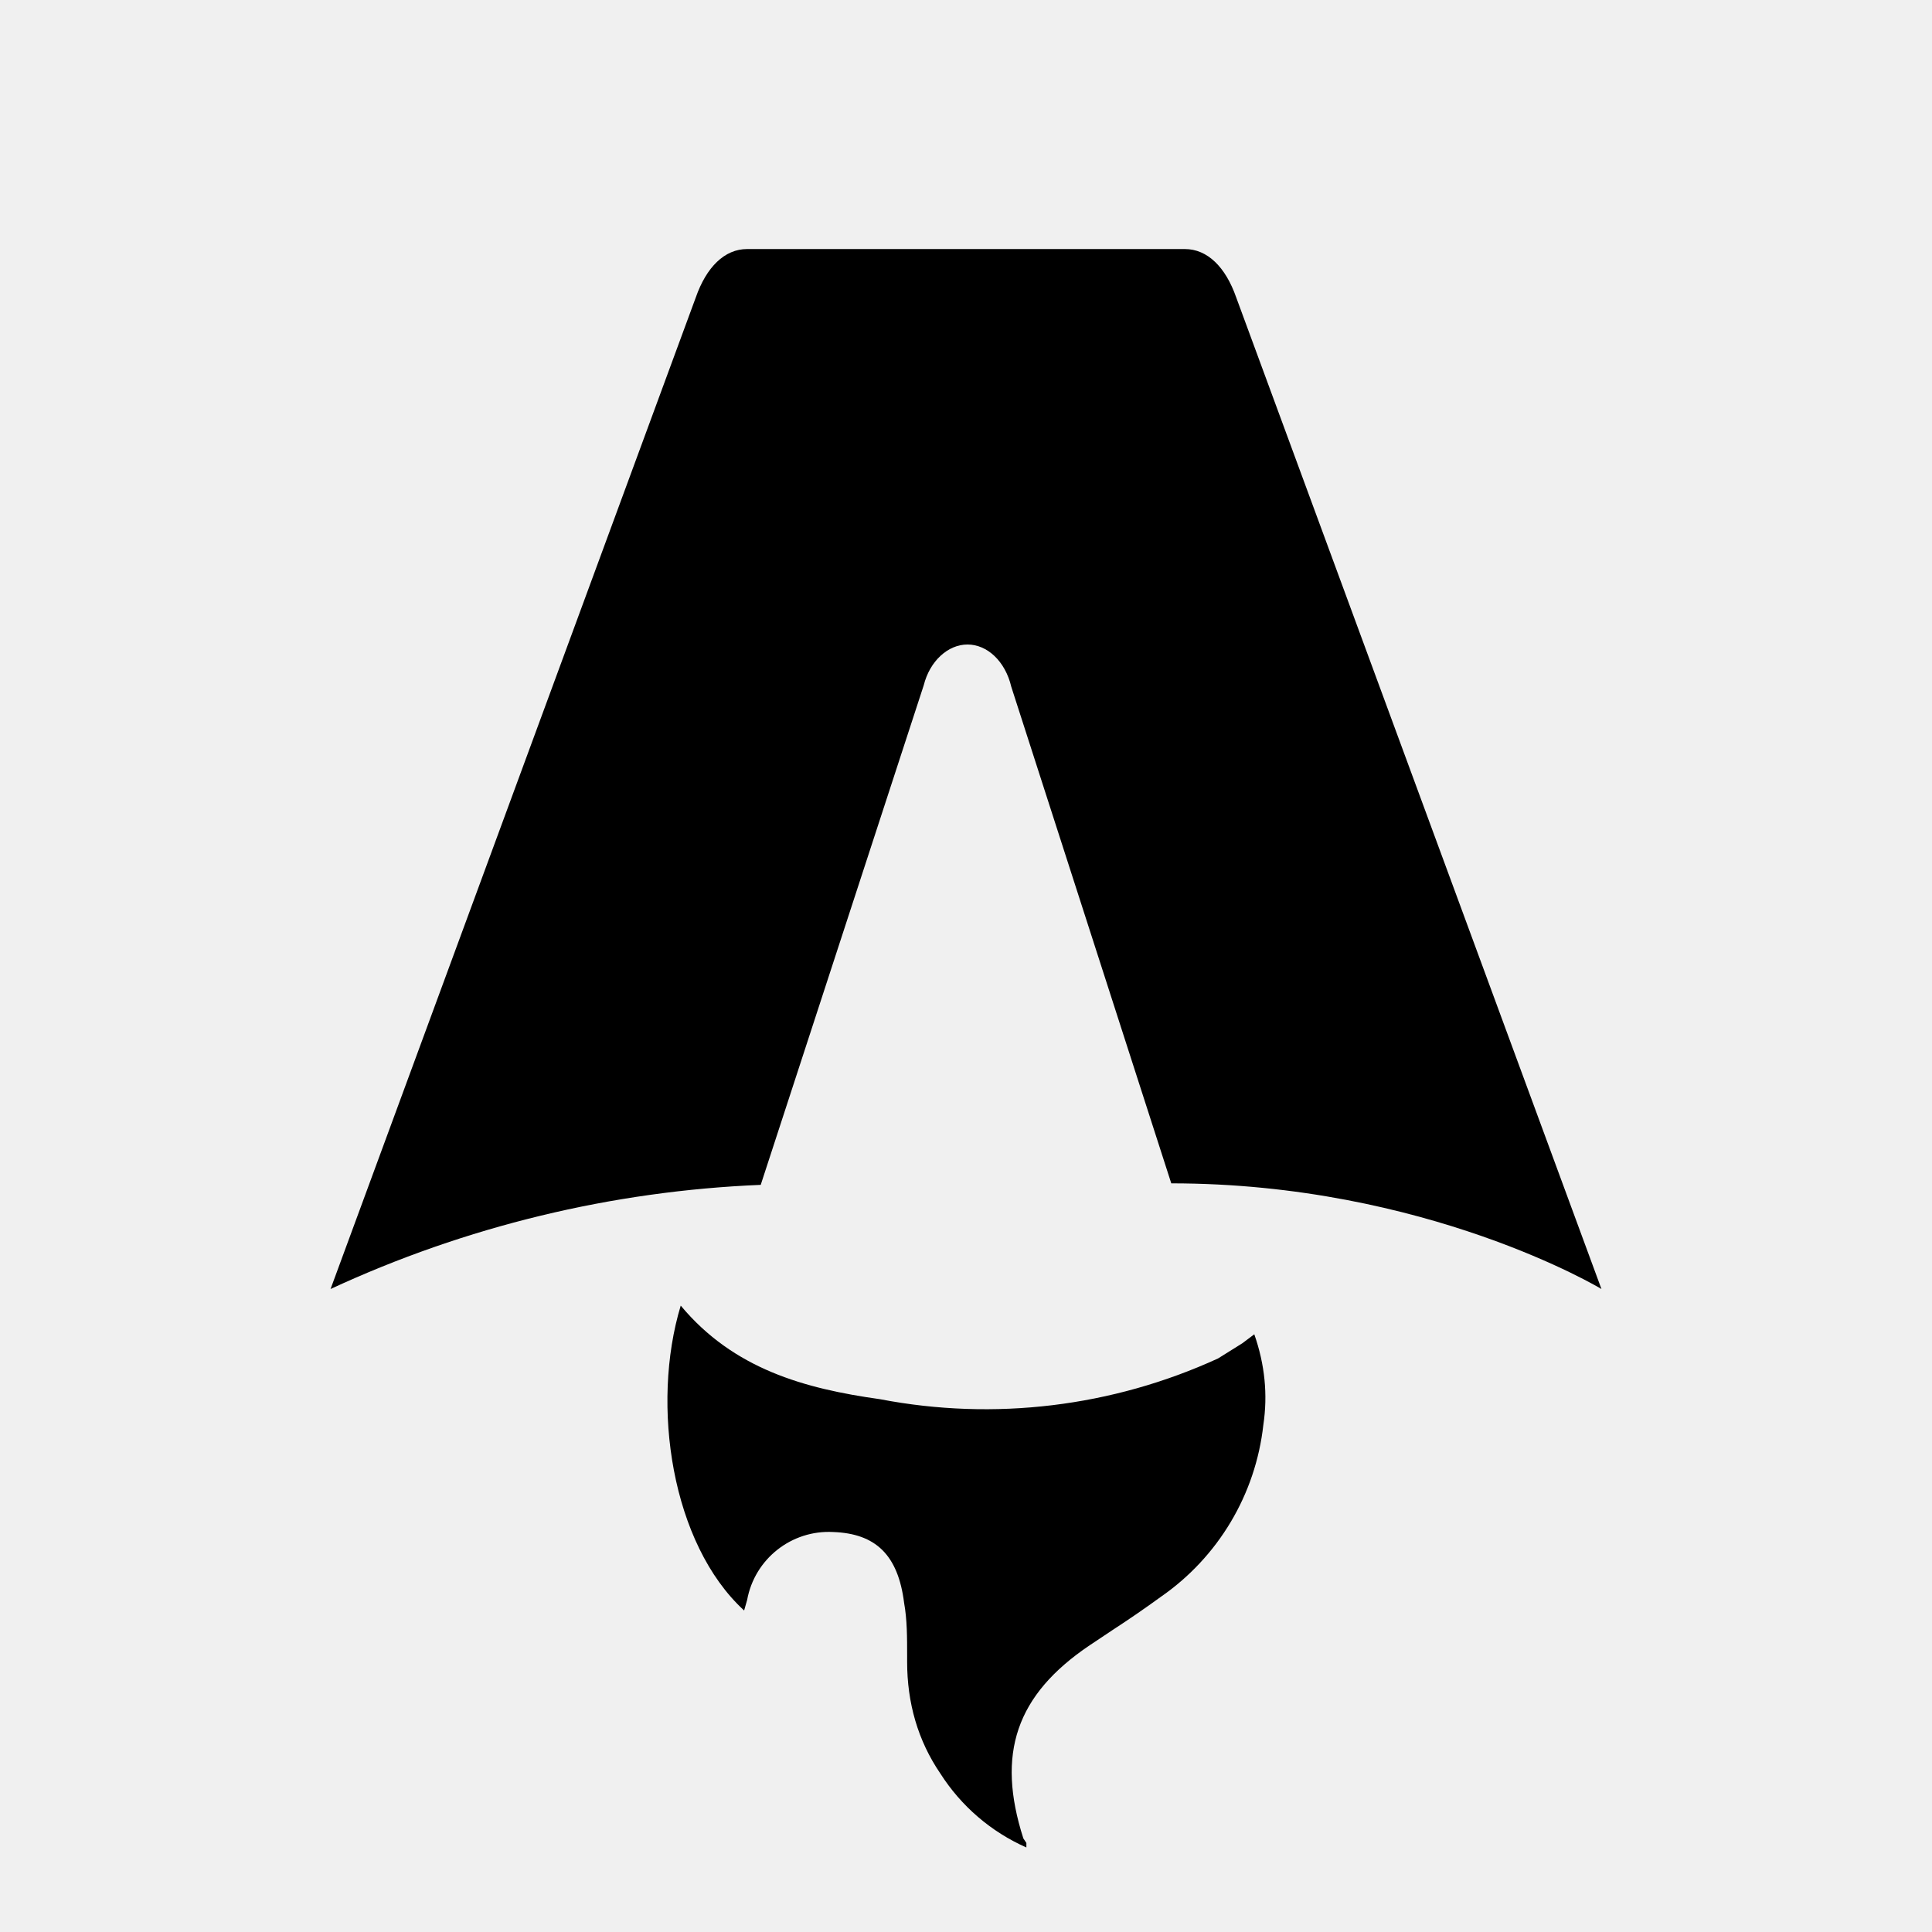
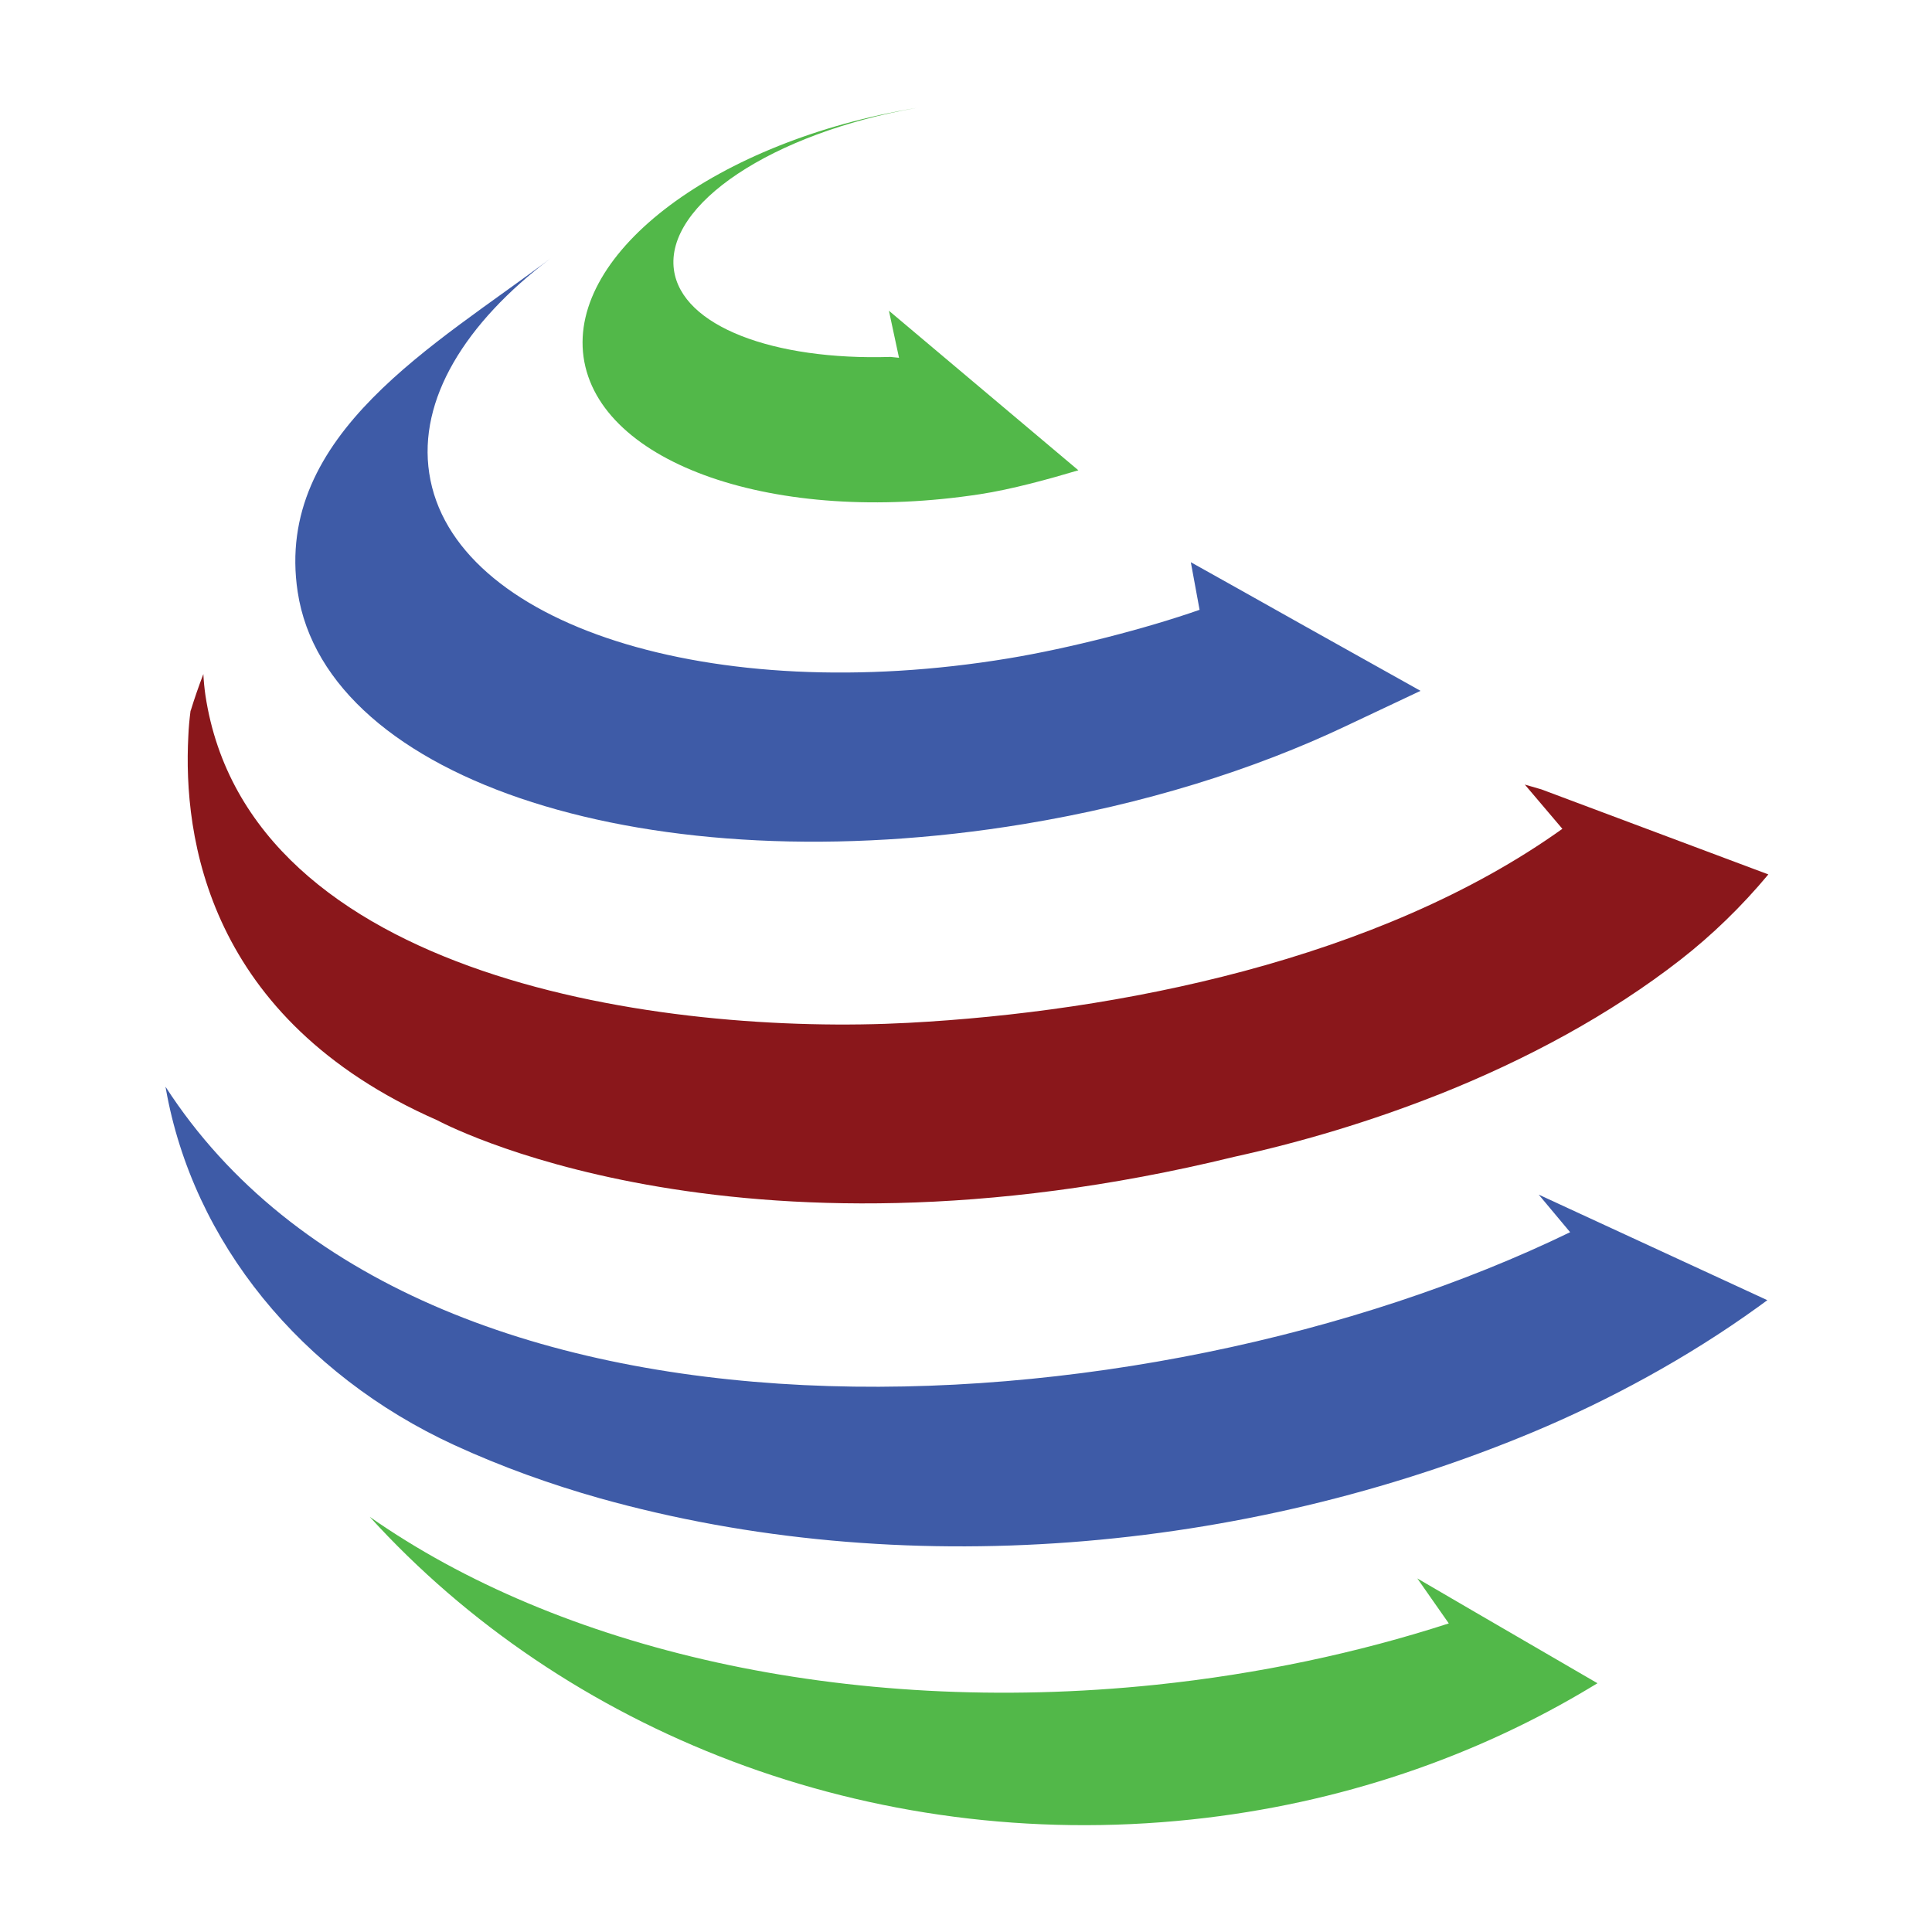
- <svg xmlns="http://www.w3.org/2000/svg" fill="none" viewBox="0 0 128 128">
-   <path d="M50.4 78.5a75.1 75.1 0 0 0-28.5 6.9l24.2-65.7c.7-2 1.9-3.2 3.4-3.2h29c1.5 0 2.7 1.2 3.4 3.2l24.2 65.7s-11.6-7-28.5-7L67 45.5c-.4-1.7-1.6-2.8-2.9-2.8-1.3 0-2.5 1.1-2.9 2.7L50.4 78.5Zm-1.1 28.2Zm-4.2-20.2c-2 6.6-.6 15.8 4.2 20.2a17.5 17.5 0 0 1 .2-.7 5.5 5.5 0 0 1 5.7-4.5c2.8.1 4.3 1.5 4.7 4.7.2 1.1.2 2.3.2 3.5v.4c0 2.7.7 5.2 2.2 7.4a13 13 0 0 0 5.7 4.9v-.3l-.2-.3c-1.8-5.6-.5-9.5 4.4-12.8l1.5-1a73 73 0 0 0 3.2-2.2 16 16 0 0 0 6.8-11.4c.3-2 .1-4-.6-6l-.8.6-1.6 1a37 37 0 0 1-22.4 2.7c-5-.7-9.7-2-13.2-6.2Z" />
-   <style>
-         path { fill: #000; }
-         @media (prefers-color-scheme: dark) {
-             path { fill: #FFF; }
-         }
-     </style>
+ <svg xmlns="http://www.w3.org/2000/svg" viewBox="574 859 289 289" role="img" aria-labelledby="favicon-title">
+   <style type="text/css">
+ 	.st0{fill:#3E5BA7;}
+ 	.st1{fill:#8A171B;}
+ 	.st2{fill:#52B849;}
+ 	.st3{fill:#091408;}
+ </style>
+   <rect x="574" y="859" width="289" height="289" fill="#ffffff" />
+   <g>
+     <path class="st0" d="M727.19,982.26c17.87-2.95,34.31-8.09,48.2-14.68c0.33-0.15,0.65-0.31,0.97-0.46l10.13-4.78l-17.04-9.53    l-9.12-5.12l-0.55-0.31h0l-7.65-4.28l1.31,7.12c-7.96,2.79-19.43,5.75-28.56,7.26c-44.42,7.36-83.24-5.03-86.67-27.68    c-1.69-11.03,5.35-22.48,18.15-32.16c-16.99,12.85-41.42,26.27-37.83,49.91C622.84,975.92,671.5,991.46,727.19,982.26z" />
+     <path class="st2" d="M720.57,932.93c4.74-0.72,10.38-2.28,14.74-3.58l-28.34-23.87l1.51,7.04l-1.27-0.13    c-17.54,0.54-31.23-4.6-32.4-13.02c-1.35-9.82,14.73-20.45,36.3-24.23c-29.81,4.96-52,21.49-49.82,37.26    C663.54,928.41,690.06,937.6,720.57,932.93z" />
+     <path class="st2" d="M786.01,1095.11l4.71,6.73c-13.63,4.41-28.37,7.56-43.84,9.18c-46.6,4.83-89.43-5.39-117.58-25.13    c29.1,32.04,74.59,50.4,122.94,45.28c22.23-2.35,42.6-9.41,60.07-19.99c0.22-0.13,0.44-0.26,0.65-0.39l-17.91-10.41    L786.01,1095.11z" />
+     <path class="st1" d="M639.42,1026.58c0,0,43.83,23.87,119.22,5.46c10.2-2.24,20.44-5.32,30.29-9.21c0.06-0.04,0.1-0.04,0.15-0.05    c13.25-5.26,25.75-12,36.3-20.22c4.71-3.67,9.17-7.99,13.14-12.76l-33.95-12.72l-2.48-0.72l5.62,6.62    c-27.53,19.68-66.77,27.37-97.81,29.02c-36.28,1.93-98.72-6.4-105.17-48.98c-0.15-1.06-0.26-2.14-0.31-3.19    c-0.69,1.81-1.32,3.6-1.88,5.44l-0.03,0.03c0.02,0.01-0.01,0.03-0.01,0.05c-0.16,1.24-0.28,2.51-0.33,3.78    C601.39,984.05,604.92,1011.44,639.42,1026.58z" />
+     <path class="st0" d="M808.87,1043.32c-63.73,30.95-171.98,37.29-210.11-21.76l0.05,0.3c4.06,22.94,20.25,42.76,43.14,53.3    c7.09,3.26,14.46,5.89,21.7,7.94c45.04,12.64,96.26,8.25,139.65-9.87c11.23-4.7,23-11.02,33.67-18.72    c0.47-0.34,0.93-0.68,1.4-1.02l-34.2-15.79L808.87,1043.32z" />
+   </g>
</svg>
